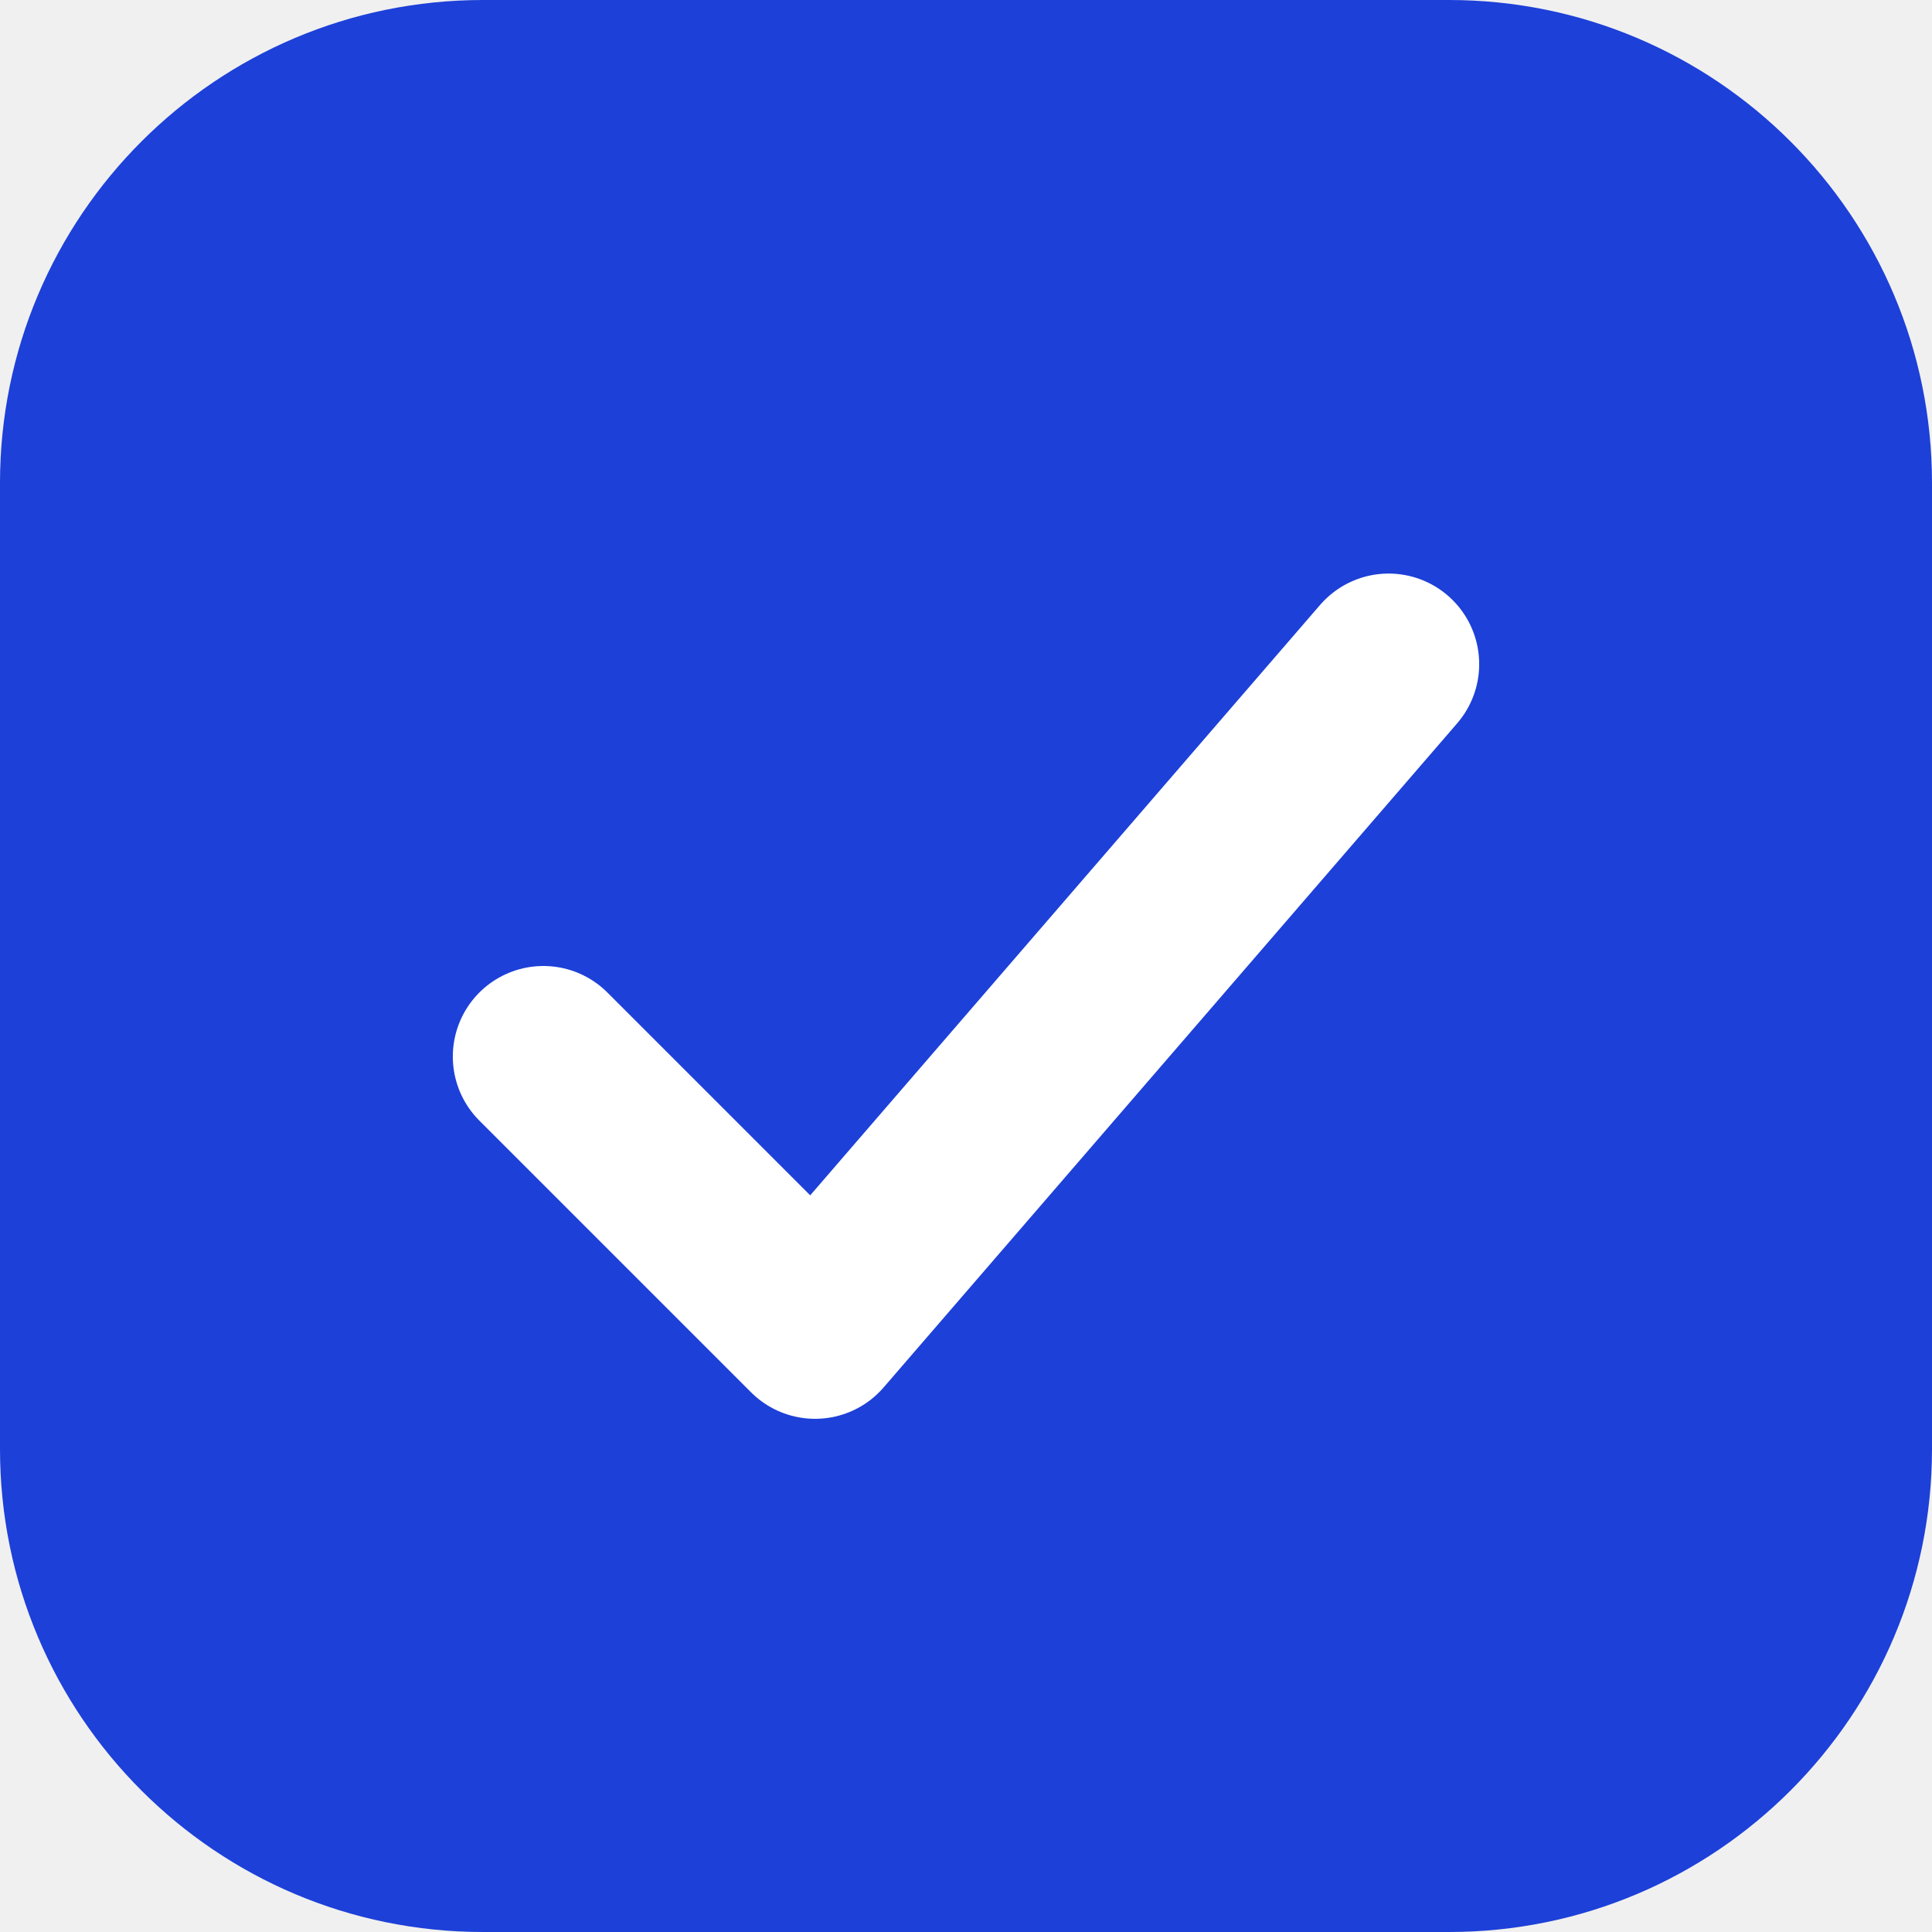
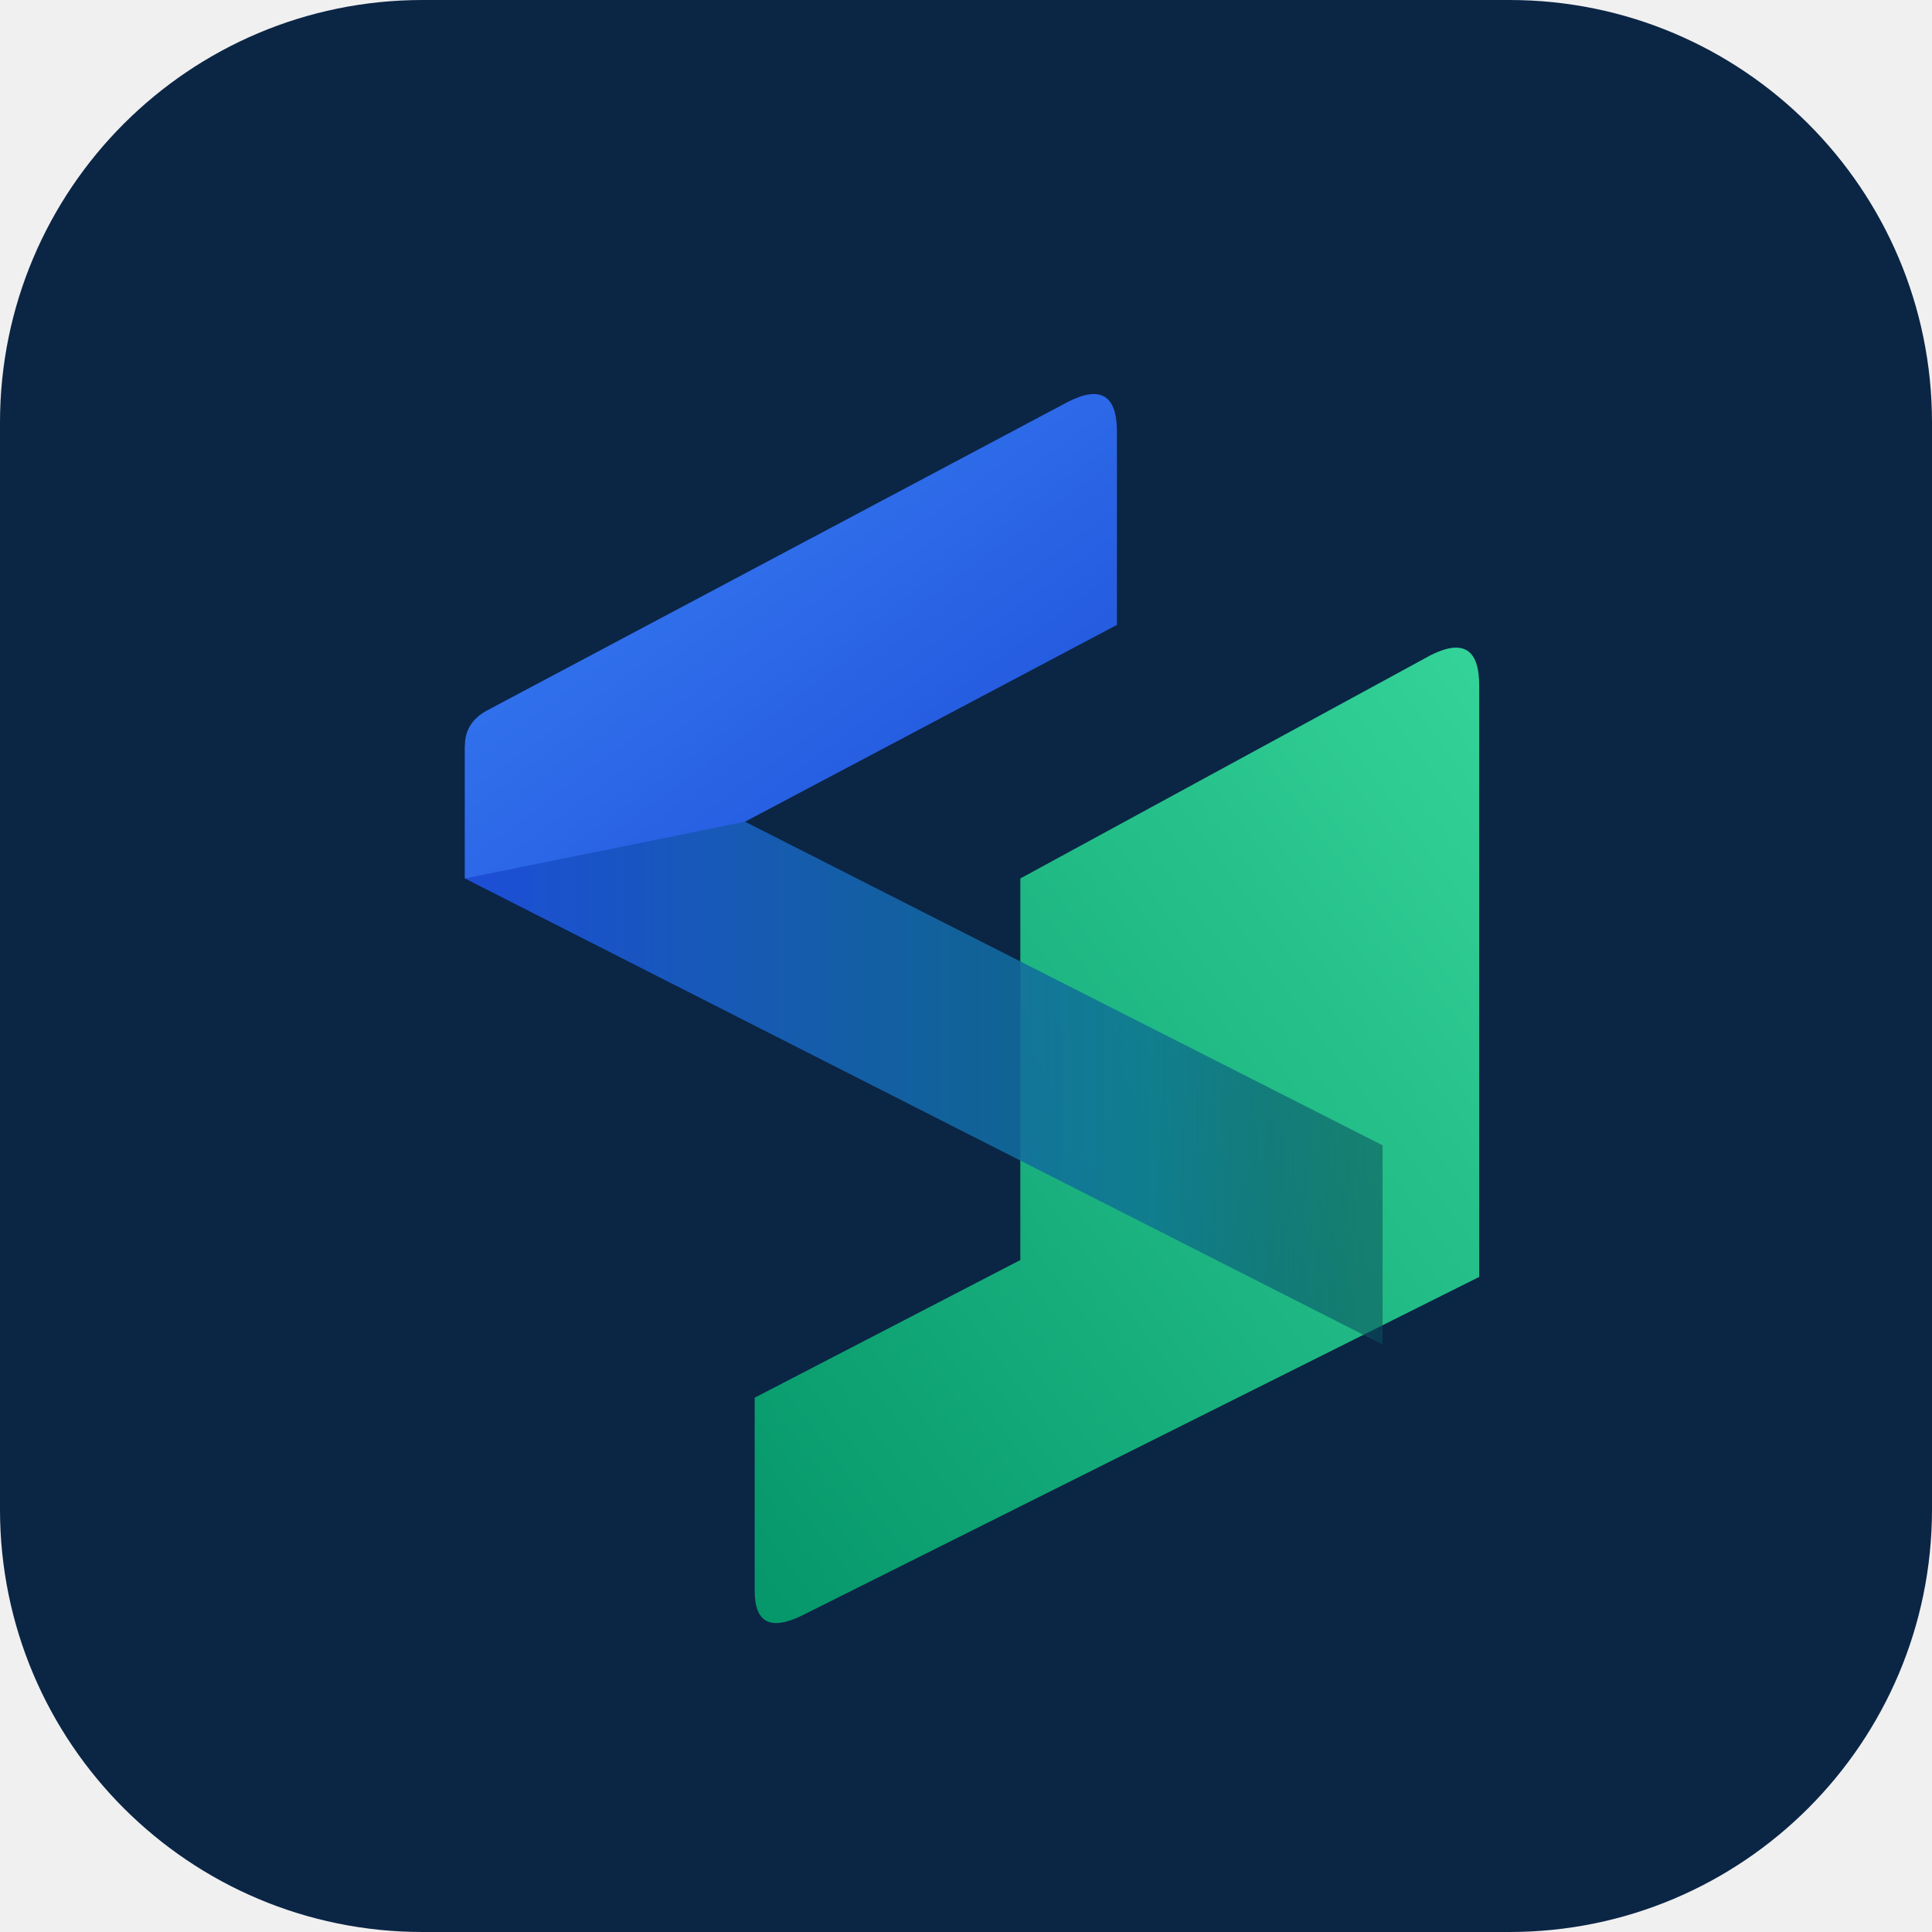
- <svg xmlns="http://www.w3.org/2000/svg" viewBox="0 0 32 32">
-   <rect width="32" height="32" rx="8" fill="#1d40d8" />
-   <path d="M9 17.5l4.5 4.5L23 11" fill="none" stroke="#fff" stroke-width="3" stroke-linecap="round" stroke-linejoin="round" />
+ <svg xmlns="http://www.w3.org/2000/svg" viewBox="0 0 64 64">
+   <rect width="64" height="64" rx="14" fill="#0B2545" />
+   <g transform="translate(13 7.5) scale(.4)">
+     <defs>
+       <linearGradient id="b" x1="0" y1="0" x2="1" y2="1">
+         <stop offset="0" stop-color="#3B82F6" />
+         <stop offset="1" stop-color="#1D4ED8" />
+       </linearGradient>
+       <linearGradient id="m" x1="6" y1="0" x2="82" y2="0" gradientUnits="userSpaceOnUse">
+         <stop offset="0" stop-color="#1D4ED8" />
+         <stop offset=".75" stop-color="#0E7490" stop-opacity=".85" />
+         <stop offset="1" stop-color="#0B4F5C" stop-opacity=".55" />
+       </linearGradient>
+       <linearGradient id="g" x1="0" y1="1" x2="1" y2="0">
+         <stop offset="0" stop-color="#059669" />
+         <stop offset="1" stop-color="#34D399" />
+       </linearGradient>
+     </defs>
+     <path d="M52 54 L86 35.5 Q90 33.5 90 38 L90 87 L34 115 Q30 117 30 113 L30 97 L52 85.6 Z" fill="url(#g)" />
+     <path d="M29.2 49.3 L82 76.1 L82 92.6 L6 54 L6 43 Z" fill="url(#m)" />
+     <path d="M8 40 L56 14.5 Q60 12.5 60 17 L60 33 L29.2 49.3 L6 54 L6 43 Q6 41 8 40 Z" fill="url(#b)" />
+   </g>
</svg>
